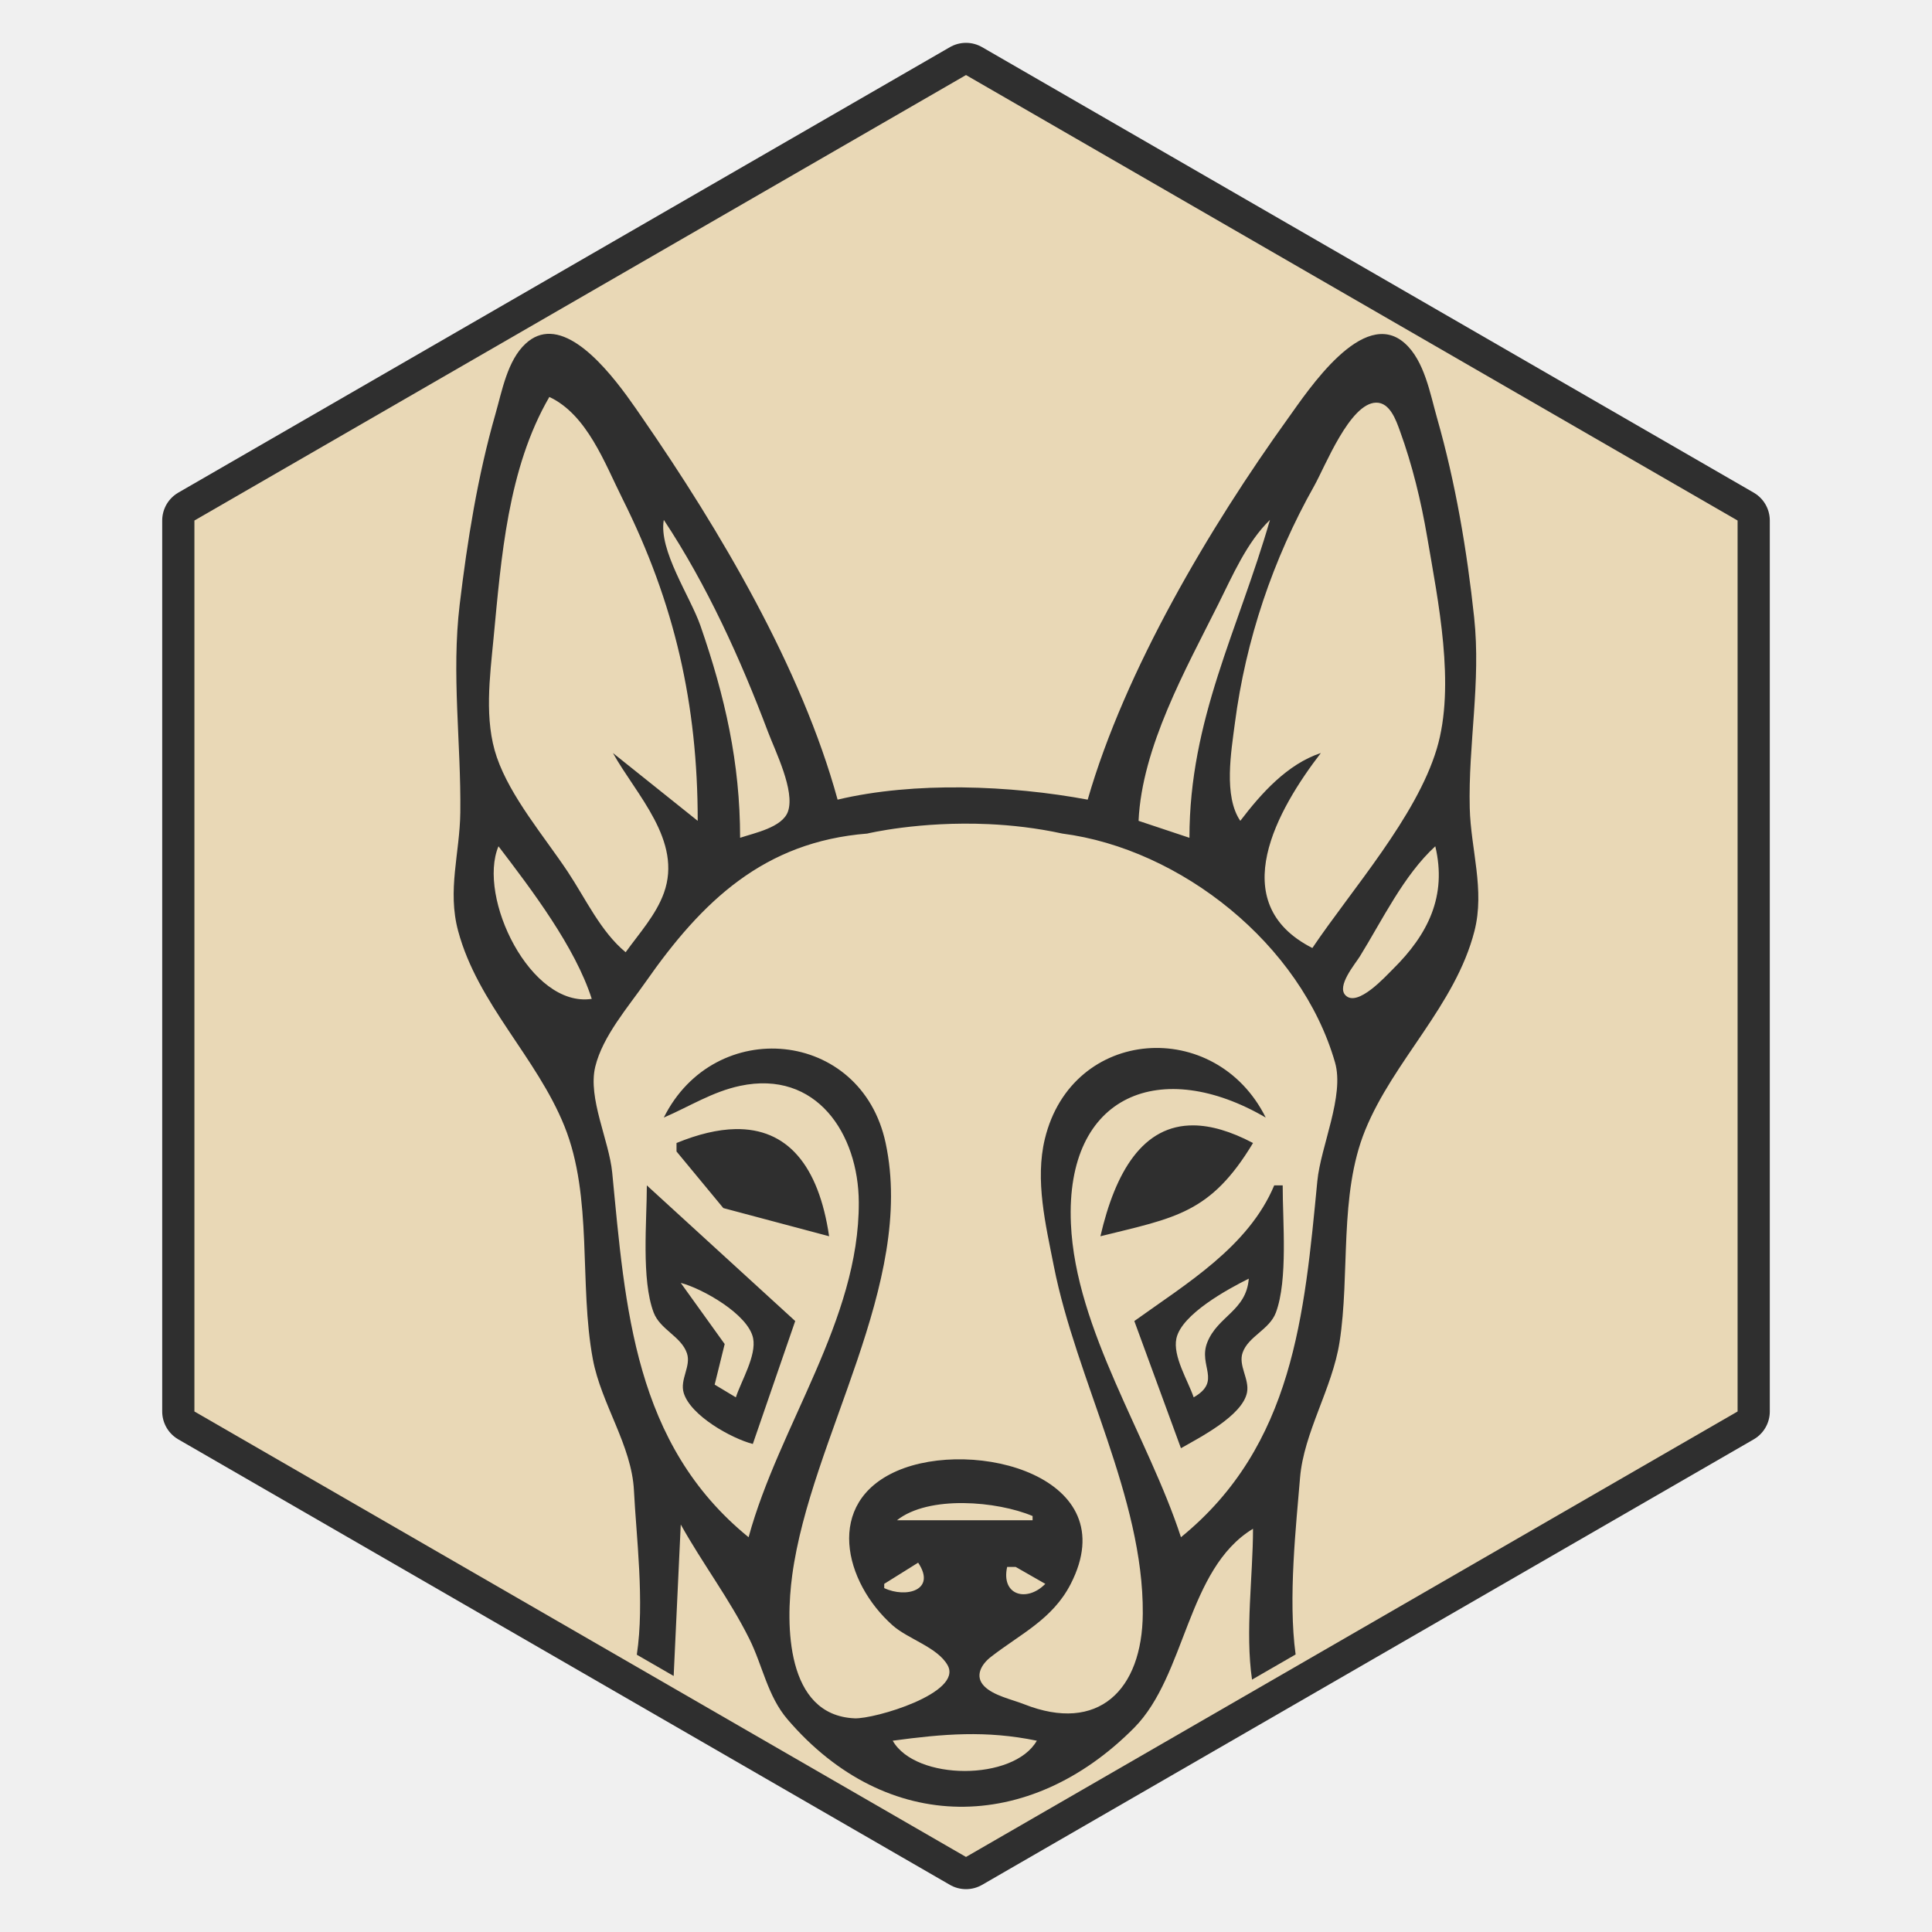
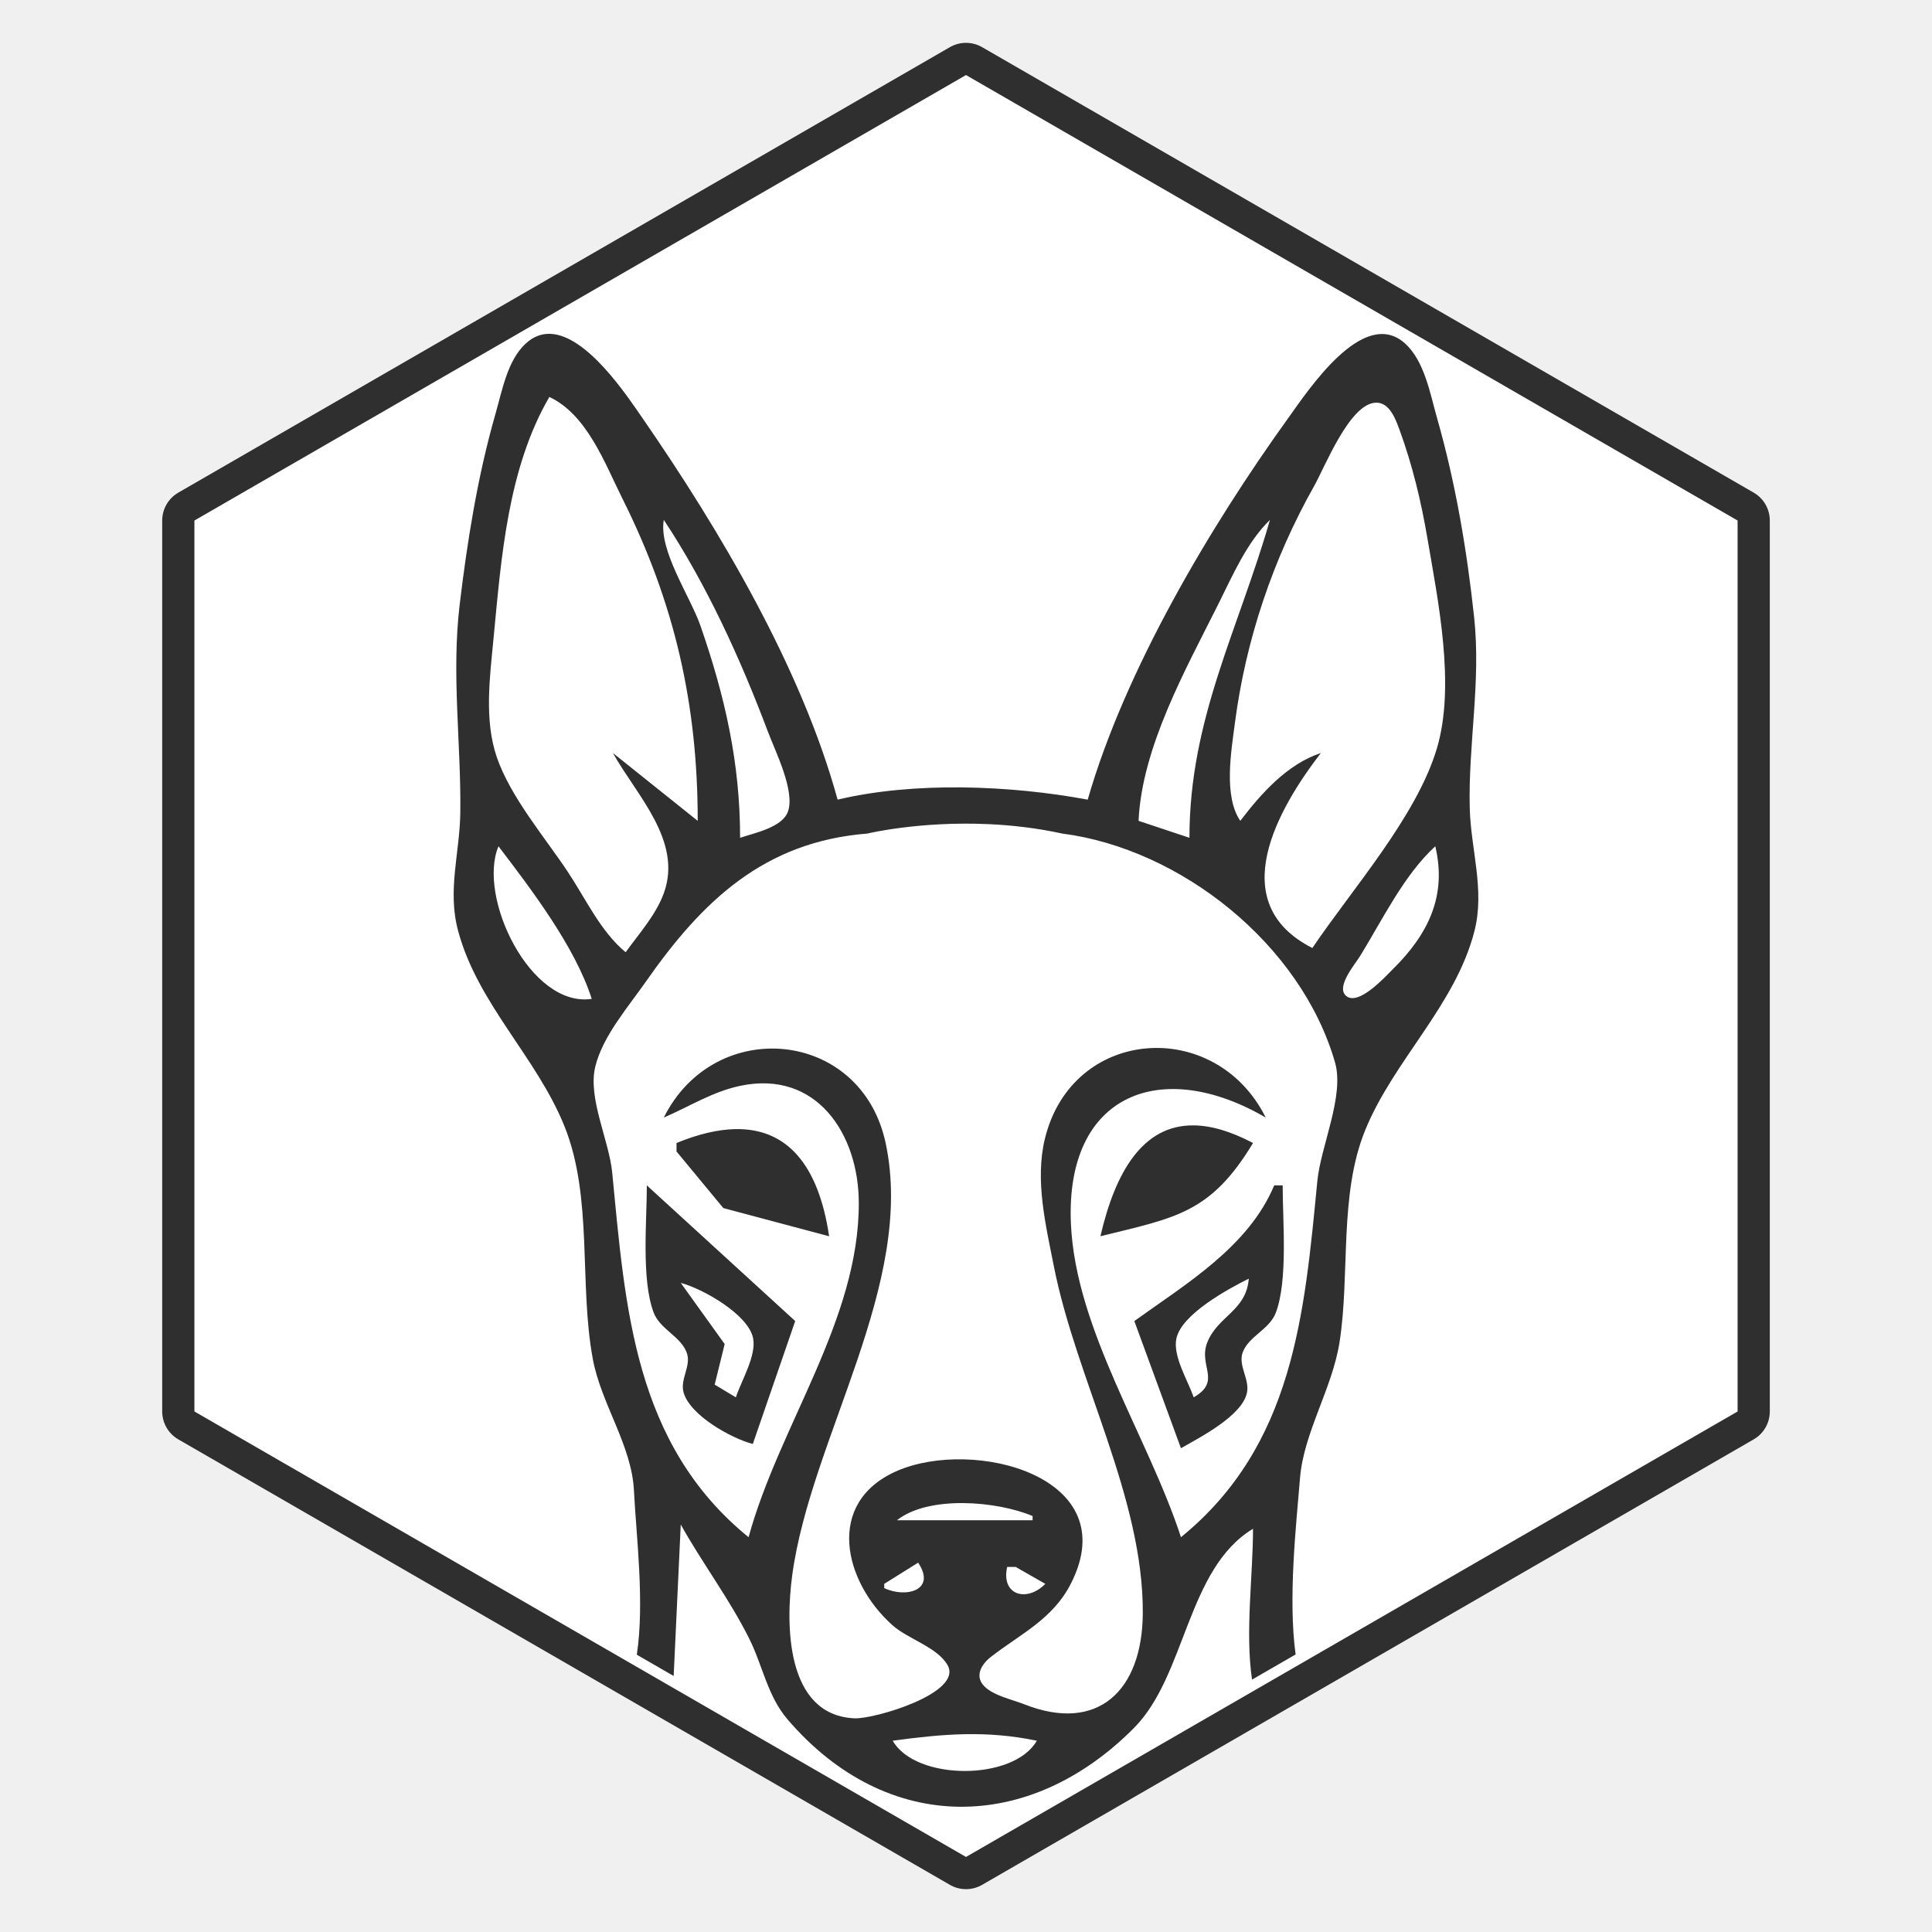
<svg xmlns="http://www.w3.org/2000/svg" viewBox="0 0 512 512" version="1.1" id="svg1" width="512" height="512">
  <defs id="defs1" />
  <g id="layer1" transform="translate(325.0689,290.8192)">
    <g id="g45" transform="matrix(0.9187729,0,0,0.9187729,16.58129,-12.26956)">
-       <path style="fill:#e9d8b6;fill-opacity:1;stroke:#2f2f2f;stroke-width:16.123;stroke-linejoin:round;stroke-dasharray:none;stroke-opacity:1;paint-order:stroke markers fill" id="path4" d="m -181.468,-422.099 111.499,193.123 -111.499,193.123 -222.999,1.1e-5 -111.499,-193.123 111.499,-193.123 z" transform="matrix(0,-1.15241,1.15241,0,170.6523,-362.1621)" />
+       <path style="fill:#ffffff;fill-opacity:1;stroke:#2f2f2f;stroke-width:16.123;stroke-linejoin:round;stroke-dasharray:none;stroke-opacity:1;paint-order:stroke markers fill" id="path4" d="m -181.468,-422.099 111.499,193.123 -111.499,193.123 -222.999,1.1e-5 -111.499,-193.123 111.499,-193.123 z" transform="matrix(0,-1.15241,1.15241,0,170.6523,-362.1621)" />
      <path id="path1" style="fill:#2f2f2f;fill-opacity:1;stroke:none;stroke-width:0.357" d="m -213.158,-206.883 c -2.449,-0.081 -4.848,0.75 -7.102,2.838 -5.255,4.867 -6.791,13.666 -8.682,20.254 -5.127,17.863 -8.121,36.593 -10.326,55.021 -2.402,20.069 0.422,39.868 0.184,59.912 -0.141,11.834 -3.805,22.423 -0.619,34.234 5.676,21.042 22.599,36.334 30.639,56.244 8.31,20.58 4.162,45.568 8.209,67.248 2.412,12.924 11.218,24.855 11.857,37.902 0.627,12.795 3.12,32.285 0.824,47.336 l 10.631,6.137 2.045,-43.691 c 6.227,11.186 14.085,21.519 19.795,33.014 3.868,7.788 5.22,16.451 11.031,23.227 28.672,33.43 69.744,32.882 99.947,2.4 14.999,-15.137 15.169,-45.816 34.289,-57.418 0,13.571 -2.302,29.735 -0.285,43.52 l 12.572,-7.258 c -2.214,-16.147 0.177,-37.55 1.275,-50.934 1.076,-13.114 9.301,-25.766 11.393,-39.125 3.086,-19.707 -0.215,-42.455 7.389,-61.135 8.215,-20.183 26.033,-36.018 31.527,-57.467 3.048,-11.9 -1.064,-23.608 -1.357,-35.457 -0.458,-18.491 3.269,-36.323 1.268,-55.021 -2.067,-19.306 -5.357,-38.774 -10.691,-57.467 -1.998,-7.003 -3.631,-16.567 -9.334,-21.619 -11.981,-10.614 -27.87,13.636 -33.615,21.619 -22.594,31.393 -47.066,72.678 -57.826,110.043 -22.27,-4.137 -49.984,-5.277 -72.139,0 -10.384,-37.965 -34.061,-77.887 -56.273,-110.043 -4.485,-6.493 -16.013,-23.963 -26.625,-24.314 z m -0.244,18.201 c 10.902,5.127 15.97,19.108 21.088,29.346 15.084,30.172 21.707,59.341 21.707,92.924 l -24.455,-19.563 c 6.725,12.079 20.128,25.272 14.709,40.348 -2.281,6.347 -7.154,11.706 -11.041,17.117 -7.216,-5.964 -11.555,-15.485 -16.709,-23.23 -6.736,-10.123 -16.474,-21.497 -20.447,-33.012 -3.699,-10.722 -2.005,-23.227 -0.953,-34.236 2.221,-23.248 4.095,-49.045 16.102,-69.693 z m 238.48,1.646 c 4,-0.061 5.76,5.131 6.854,8.135 3.576,9.826 6.108,20.27 7.859,30.568 3.123,18.365 8.255,42.878 2.777,61.135 -5.901,19.667 -24.441,40.498 -35.887,57.465 -25.684,-13.043 -9.829,-40.274 2.445,-56.242 -9.674,3.209 -17.194,11.64 -23.23,19.563 -4.859,-7.113 -2.63,-19.947 -1.568,-28.123 3.118,-24.007 10.965,-47.345 22.873,-68.469 3.149,-5.586 10.295,-23.915 17.877,-24.031 z m -205.467,33.812 c 12.438,18.796 22.105,40.074 30.047,61.133 2.105,5.581 7.84,17.019 5.781,22.957 -1.609,4.64 -9.703,6.218 -13.82,7.611 0,-21.617 -4.355,-40.77 -11.426,-61.135 -2.937,-8.458 -12.125,-21.761 -10.582,-30.566 z m 174.844,0 c -9.162,31.815 -23.23,57.518 -23.23,91.701 l -14.674,-4.891 c 0.971,-21.239 13.608,-43.717 22.93,-62.357 4.15,-8.299 8.257,-17.94 14.975,-24.453 z m -81.174,87.76 c 6.659,0.302 13.871,1.108 21.264,2.719 34.111,4.405 68.841,31.847 78.676,66.025 C 15.994,12.918 9.089,27.441 8.114,37.515 4.394,75.924 1.264,113.776 -31.22,140.22 -40.662,111.206 -61.628,80.439 -62.963,49.742 -64.596,12.166 -36.727,1.689 -6.767,19.175 -21.227,-9.851 -62.61,-7.069 -70.468,25.288 c -2.906,11.966 0.243,24.862 2.568,36.68 6.444,32.749 25.907,66.8 25.67,100.262 -0.157,22.151 -12.874,34.604 -34.23,26.164 -3.488,-1.379 -8.786,-2.459 -11.482,-5.186 -2.902,-2.935 -0.797,-6.37 1.883,-8.455 8.569,-6.67 17.811,-10.838 23.055,-21.082 15.88,-31.023 -28.035,-42.211 -50.135,-32.564 -20.917,9.131 -15.306,32.067 -1.219,44.564 4.414,3.916 12.941,6.3 15.834,11.473 4.489,8.026 -21.13,15.567 -26.842,15.312 -19.929,-0.888 -19.881,-27.19 -17.988,-41.23 5.341,-39.63 35.626,-84.056 26.951,-124.715 -7.022,-32.914 -49.318,-36.778 -63.984,-7.336 7.369,-3.175 14.023,-7.455 22.008,-9.148 21.994,-4.664 34.146,13.803 34.234,33.602 0.151,33.988 -22.982,64.328 -31.789,96.592 -33.069,-26.919 -35.547,-66.192 -39.332,-105.15 -0.908,-9.342 -7.089,-21.489 -4.893,-30.566 2.123,-8.771 9.458,-17.184 14.539,-24.455 16.285,-23.306 34.1,-40.419 63.922,-42.793 0,0 15.003,-3.625 34.98,-2.719 z m -141.355,6.387 c 9.503,12.454 22.135,29.062 26.9,44.016 -17.639,2.638 -33.068,-29.318 -26.9,-44.016 z m 270.215,0 c 3.409,14.318 -2.077,25.426 -12.232,35.439 -2.078,2.049 -10.158,11.058 -13.654,7.564 -2.666,-2.664 2.75,-9.011 4.113,-11.215 6.484,-10.478 12.648,-23.426 21.773,-31.789 z m -69.65,80.506 c -14.703,-0.178 -22.641,13.385 -26.943,31.98 21.605,-5.363 31.757,-6.535 44.018,-26.898 -6.52,-3.436 -12.173,-5.023 -17.074,-5.082 z m -132.273,1.076 c -4.992,0.101 -10.639,1.422 -16.938,4.006 v 2.445 l 13.502,16.324 30.514,8.129 c -3.031,-20.526 -12.103,-31.207 -27.078,-30.904 z M -185.279,38.738 c 0,10.241 -1.628,27.172 1.959,36.662 1.87,4.948 7.935,6.869 9.6,11.744 1.283,3.757 -2.109,7.549 -0.926,11.457 1.988,6.563 13.757,13.115 19.934,14.721 l 12.227,-35.457 z m 180.957,0 c -7.414,17.69 -25.31,28.323 -40.35,39.127 l 13.449,36.68 c 5.466,-3.114 17.784,-9.401 19.061,-16.107 0.732,-3.841 -2.575,-7.73 -1.275,-11.447 1.658,-4.745 7.751,-6.623 9.6,-11.576 3.52,-9.434 1.933,-26.492 1.961,-36.676 z m -7.336,26.9 c -0.699,9.272 -8.953,10.773 -11.969,18.387 -2.682,6.771 4.283,11.133 -3.926,15.848 -1.62,-4.789 -6.093,-11.871 -4.979,-17.008 1.519,-7.003 14.921,-14.263 20.873,-17.227 z m -163.84,1.223 c 6.208,1.614 19.463,9.055 20.867,15.941 1.025,5.028 -3.419,12.304 -4.973,17.07 l -6.113,-3.668 2.889,-11.703 z m 81.516,63.512 c 7.359,0.064 14.853,1.576 19.967,3.734 v 1.223 h -39.127 c 4.575,-3.638 11.801,-5.021 19.16,-4.957 z m -13.045,17.186 c 5.344,7.962 -3.497,10.306 -9.783,7.336 v -1.223 z m 25.676,1.223 h 2.445 l 8.559,4.891 c -5.299,5.405 -12.835,3.326 -11.004,-4.891 z m -12.232,48.254 c 6.726,-0.132 13.454,0.361 20.791,1.875 -6.633,11.656 -34.951,11.636 -41.572,0 7.329,-0.987 14.055,-1.743 20.781,-1.875 z" />
    </g>
  </g>
</svg>
